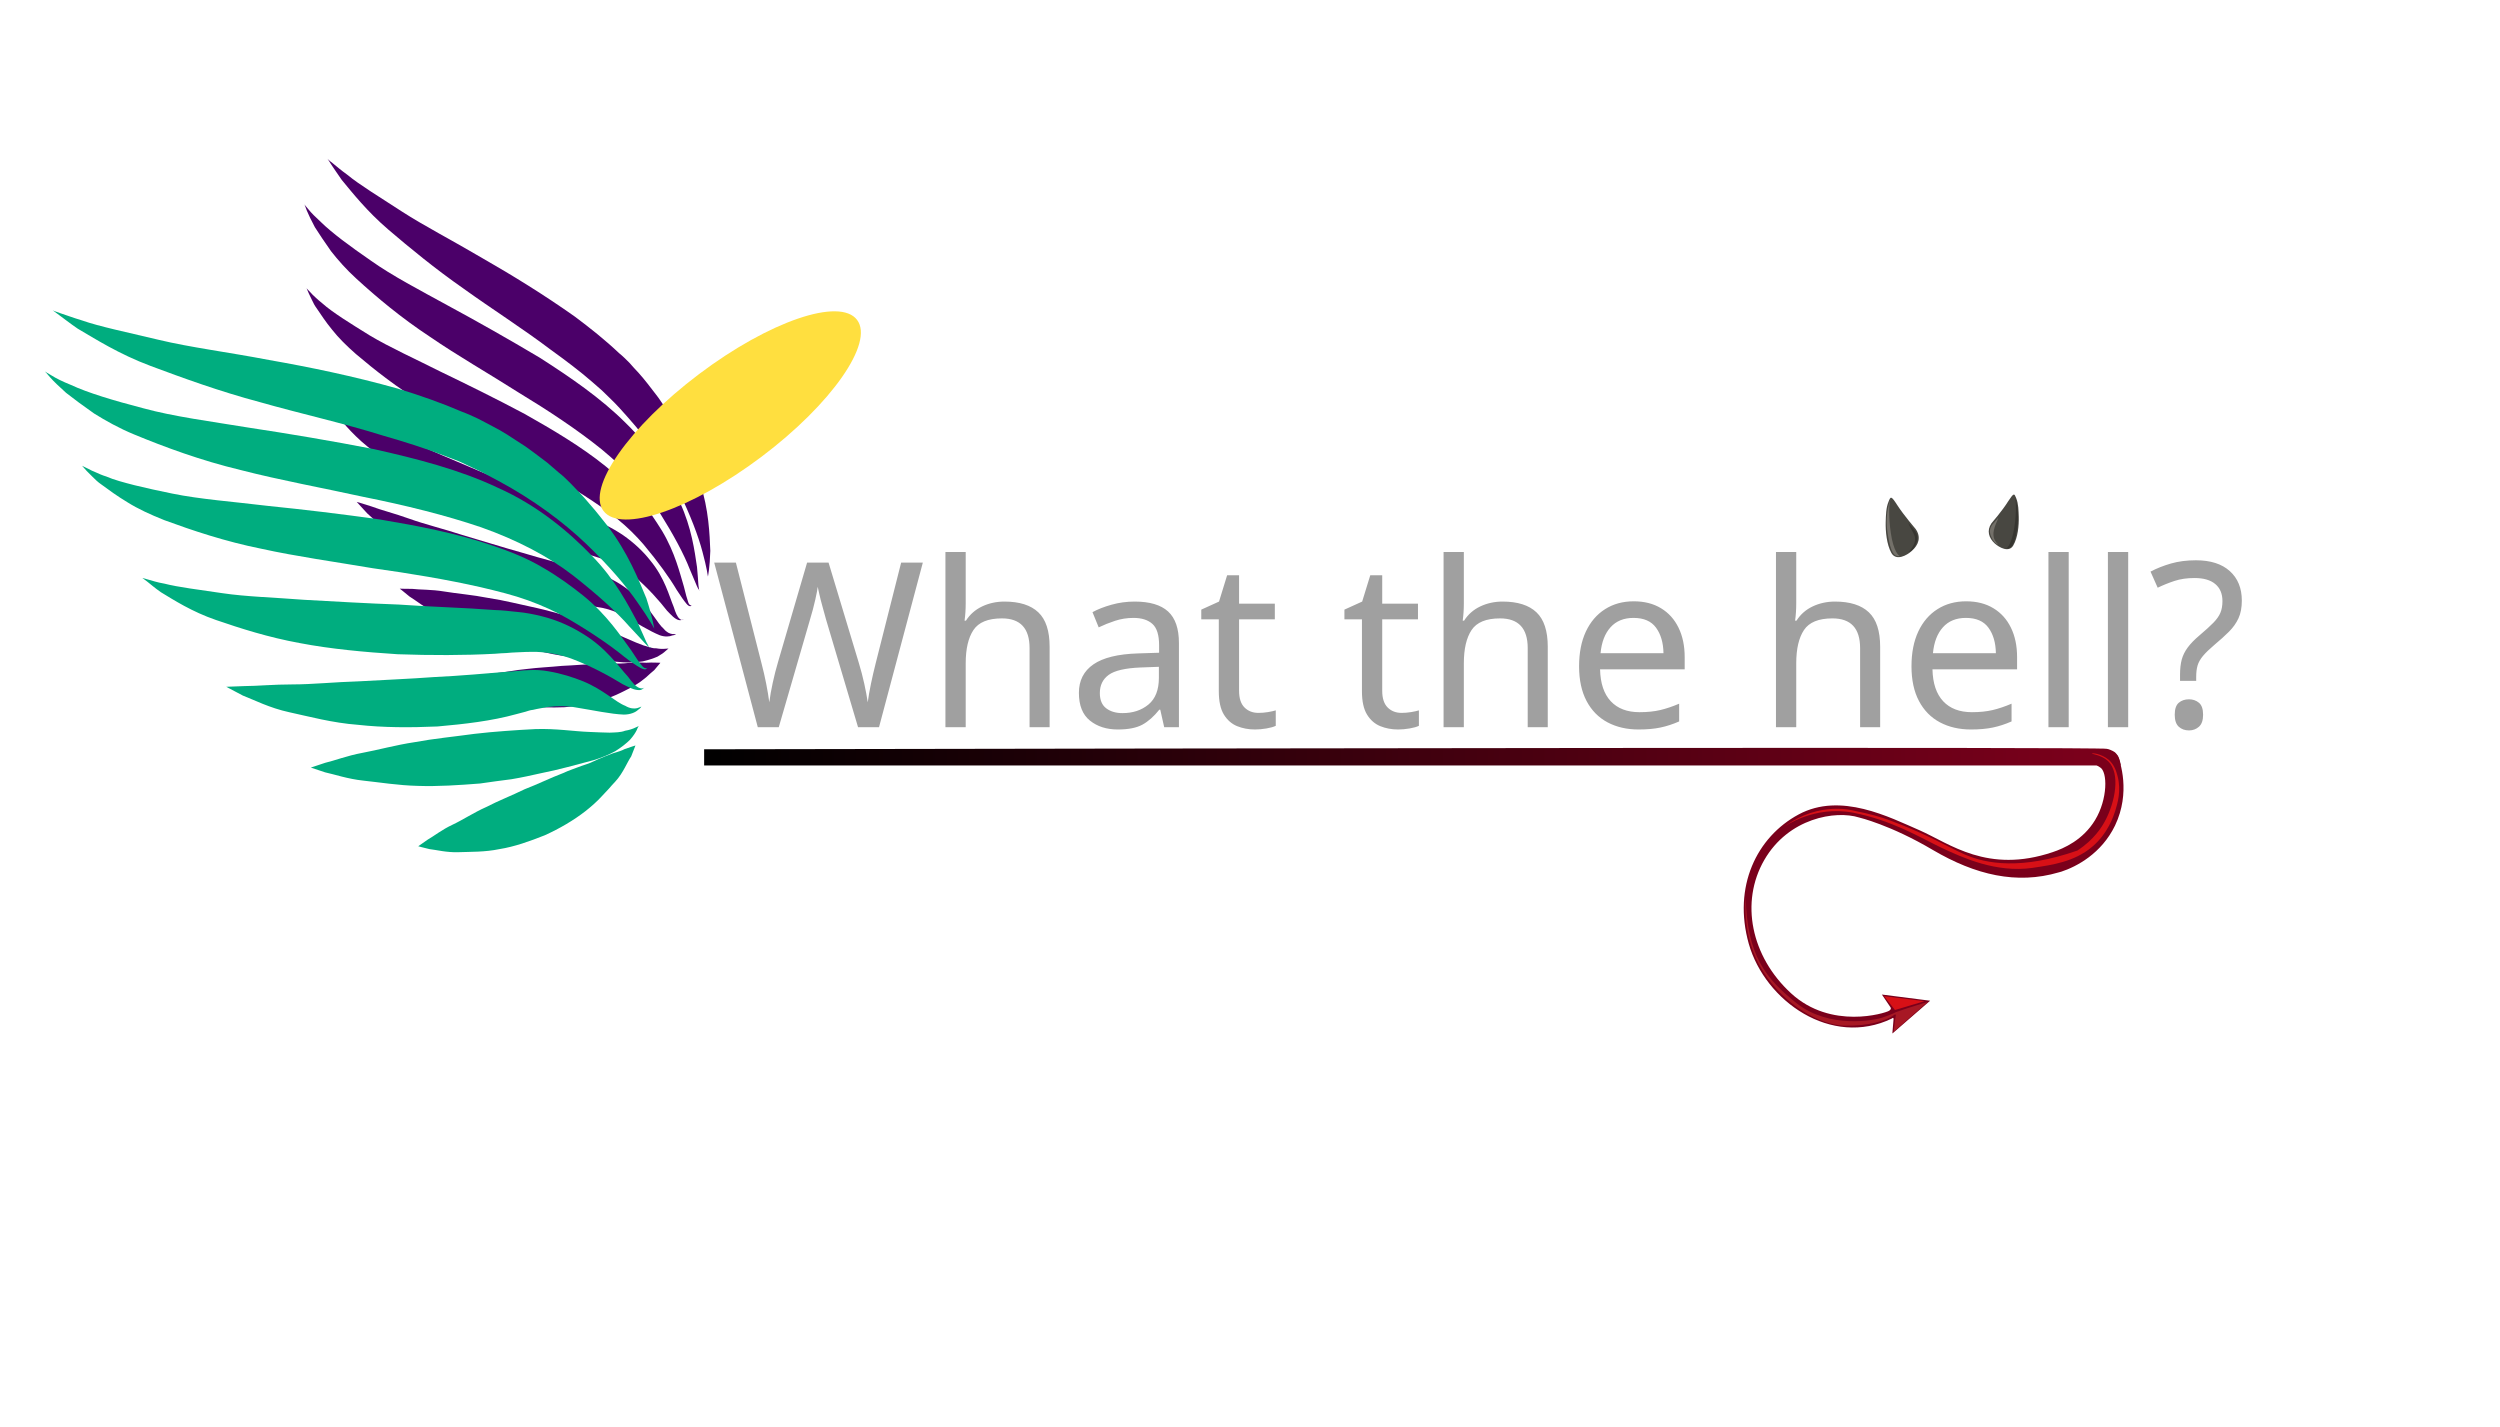
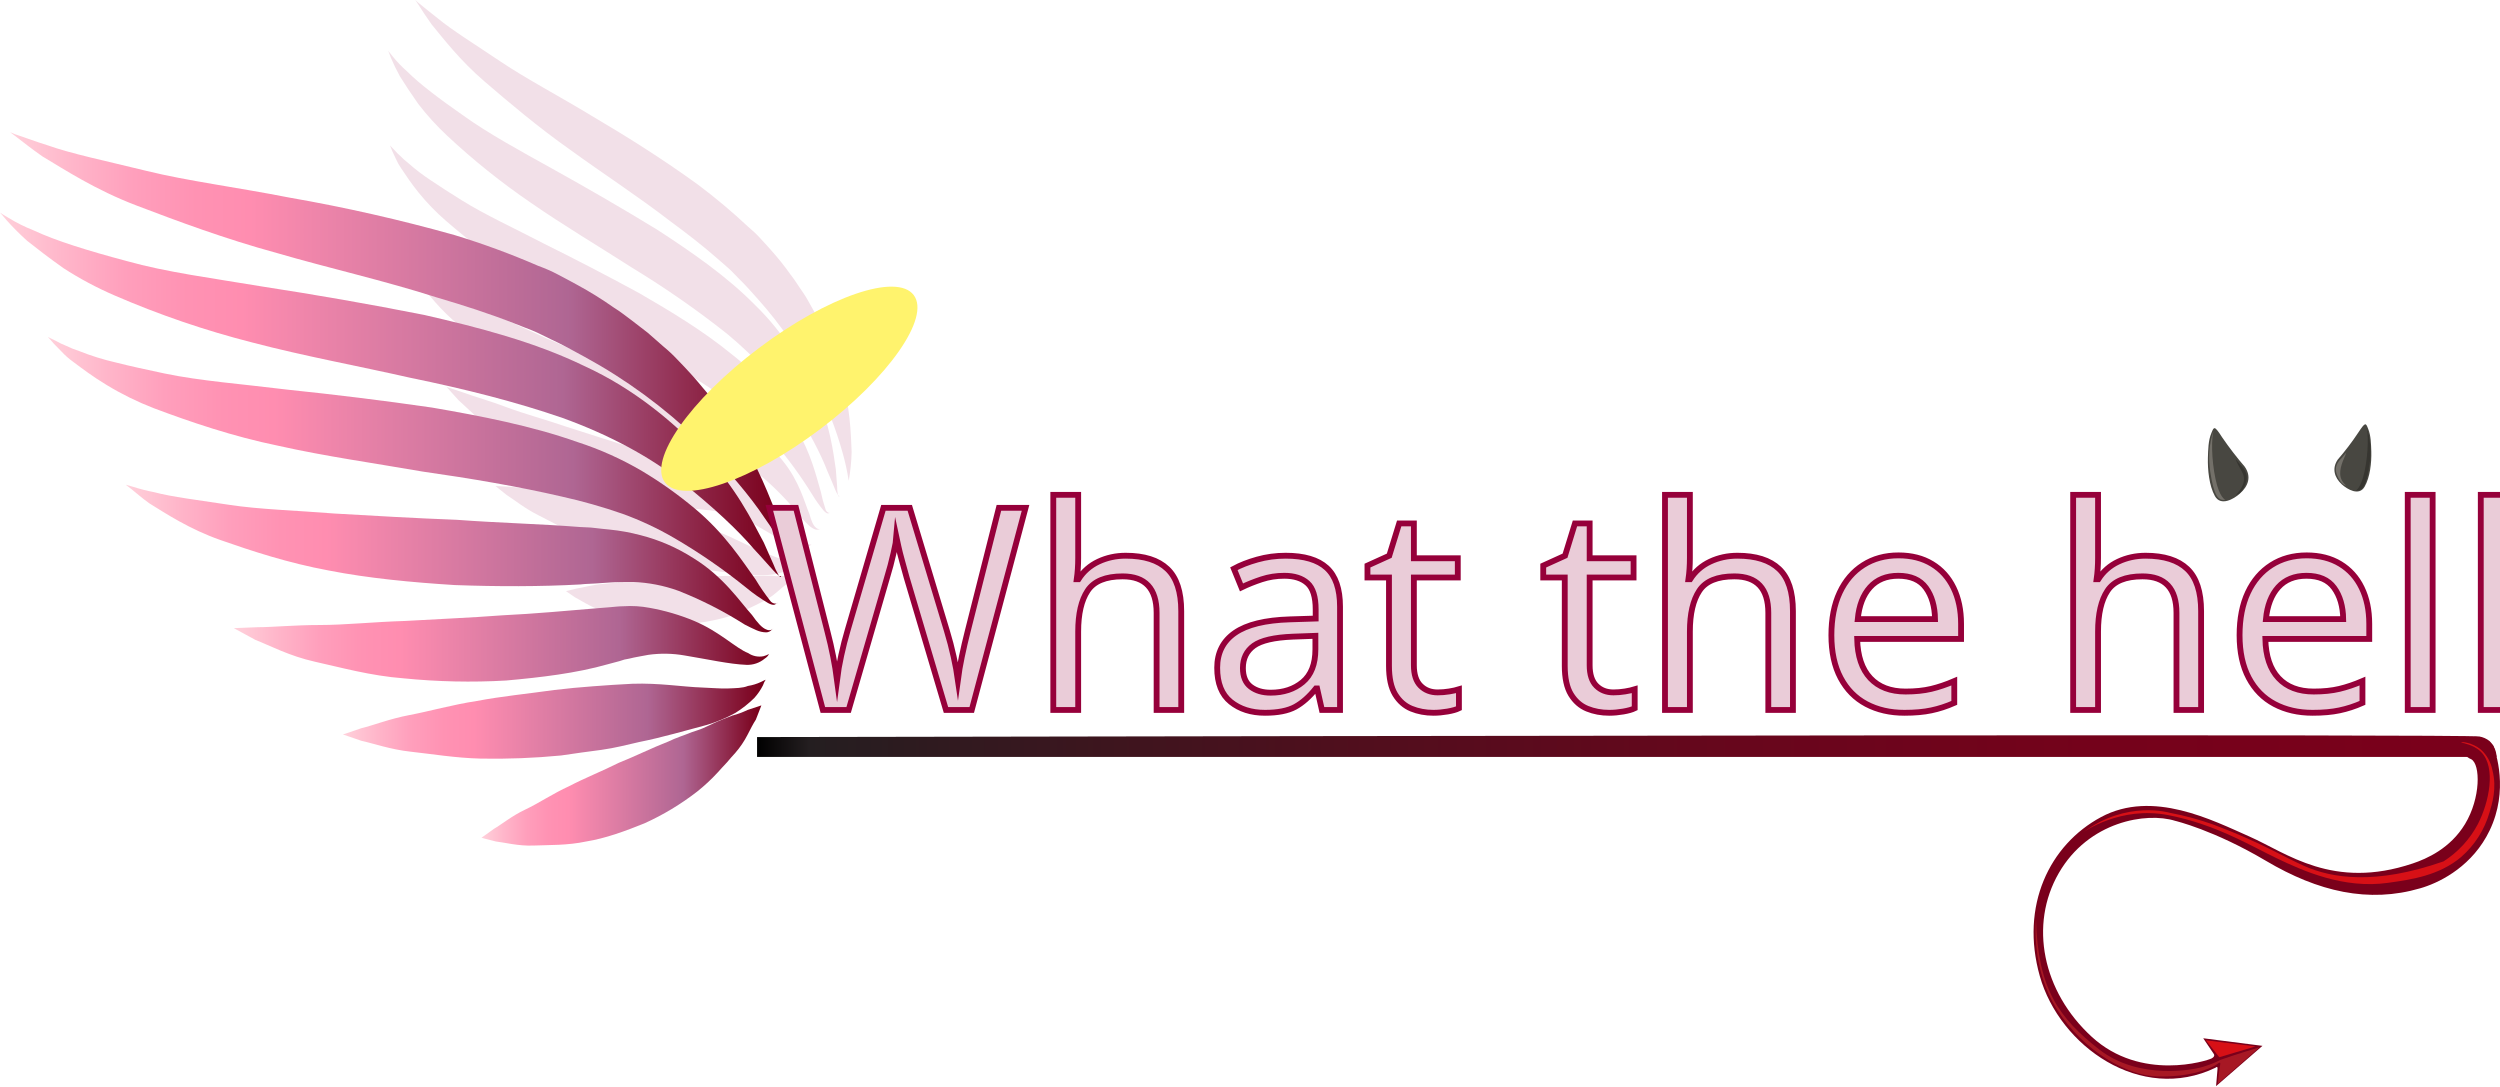
- <svg xmlns="http://www.w3.org/2000/svg" version="1.1" id="Capa_1" x="0px" y="0px" viewBox="0 0 1052 600.1" style="enable-background:new 0 0 1052 600.1;" xml:space="preserve">
-   <style type="text/css">
- 	.st0{fill:#4B0069;}
- 	.st1{fill:#424190;}
- 	.st2{fill:#00AD7F;}
- 	.st3{fill:#FFDF3F;}
- 	.st4{fill:#120076;}
- 	.st5{fill:#A0A0A0;}
- 	.st6{font-family:'Marion-Regular';}
- 	.st7{font-size:97px;}
- 	.st8{fill:#484741;}
- 	.st9{fill:#737069;}
- 	.st10{fill:#363530;}
- 	.st11{fill:#7A001B;}
- 	.st12{fill:#A71824;}
- 	.st13{fill:#D71016;}
- 	.st14{fill:url(#SVGID_1_);}
- </style>
-   <g id="m4sm81.tif">
- </g>
-   <g>
-     <g>
-       <path class="st0" d="M297.9,242.6c0,0,0.8-3.8,1-10.8c-0.3-6.9-0.6-17.2-4.3-28.6c-1-2.9-1.9-5.8-3.1-8.9c-1.1-3.1-2.5-6.2-4-9.4    c-0.8-1.6-1.5-3.2-2.4-4.7c-0.9-1.6-1.8-3.2-2.7-4.8c-1.1-1.6-2-3.1-3-4.6c-1.1-1.6-2.1-3.2-3.3-4.7c-2.3-3-4.7-6.2-7.3-9.1    c-1.4-1.5-2.7-2.9-4-4.4c-1.4-1.4-2.8-2.8-4.3-4c-5.8-5.5-12.1-10.5-18.5-15.3c-13-9.2-26.3-17.4-38.9-24.6    c-12.5-7.4-24.4-13.5-34-19.7c-9.5-6.2-17.8-11.2-23-15.5c-2.8-2-4.7-3.7-6.2-4.9c-1.5-1.1-2.1-1.8-2.1-1.8s0.6,0.8,1.5,2.3    c1.1,1.6,2.5,3.8,4.5,6.6c4.4,5.3,10.6,13.2,19.6,20.9s19.7,16.5,31.6,24.8c11.8,8.5,24.9,16.8,36.8,25.8    c6.1,4.4,12.1,8.9,17.5,13.6c1.3,1.2,2.7,2.3,4,3.5s2.5,2.5,3.8,3.7c2.5,2.4,4.8,5,7.1,7.6c9.1,10.2,16.4,21.1,21.4,31.1    c4.9,10,8.3,19,10,25.5C297.4,238.8,297.9,242.6,297.9,242.6z" />
-     </g>
-     <g>
-       <path class="st0" d="M294.6,248.7c0,0,0,0-0.1,0s-0.2-0.2-0.3-0.4c-0.1-0.5-0.2-1.1-0.3-2c-0.1-1.8-0.3-4.4-0.6-7.7    c-1-6.6-2.2-16.4-7.2-27.2c-4.8-10.7-12-23-22.8-33.4c-10.5-10.5-23.4-19.3-36.2-27.5c-13.1-7.8-26.2-15.2-38.4-21.8    c-12.2-6.7-23.6-12.6-32.6-19c-9-6.2-16.4-11.7-21-16.2c-2.4-2.2-4.2-4-5.3-5.4c-1.2-1.3-1.7-2.1-1.7-2.1s0.4,0.9,1,2.6    c0.7,1.7,1.8,4,3.4,7c1.8,2.8,4.1,6.3,6.8,10.1c2.9,3.7,6.5,7.8,10.7,11.6c8.5,7.8,18.9,16.5,30.9,24.4    c11.8,8.1,24.8,15.5,37.2,23.4c12.7,7.7,24.8,15.7,35.1,24c10.2,8.4,18.7,17.6,24.5,26.8c5.7,9.1,10.1,17.3,12.5,23.5    c1.3,3,2.3,5.4,3,7.1c0.3,0.8,0.7,1.4,1,1.8C294.3,248.5,294.5,248.7,294.6,248.7C294.5,248.8,294.6,248.7,294.6,248.7z" />
-     </g>
-     <g>
-       <path class="st0" d="M291.2,254.8c0,0-0.2,0.1-0.6-0.1c-0.4-0.1-0.8-0.6-1-1.3c-0.5-1.4-1.1-3.6-1.8-6.5    c-1.7-5.6-3.7-14.3-9.2-23.5c-2.8-4.5-6-9.4-10-14c-3.9-4.8-8.8-9.2-13.9-13.3c-10.3-8.3-22.2-15.3-33.9-21.9    c-12-6.4-24-12.3-35.2-17.7c-11.1-5.6-21.6-10.3-30.1-15.4c-4.2-2.6-7.9-4.9-11.4-7.2c-3.3-2.2-6.3-4.3-8.4-6.2    c-1.2-0.9-2.1-1.8-2.9-2.5c-0.9-0.8-1.5-1.4-2.1-2.1c-1.1-1.1-1.7-1.8-1.7-1.8s0.3,0.7,1,2.3c0.3,0.7,0.8,1.6,1.3,2.7    s1.1,2.3,2,3.5c1.7,2.5,3.7,5.6,6.5,9c2.6,3.3,6.1,6.8,10,10.2c7.9,6.7,17.5,14.3,28.4,20.8c10.8,6.8,22.7,13,34.3,19.6    c11.8,6.2,23.2,12.6,33.3,19.1c5.1,3.3,9.8,6.5,14,9.9s7.9,7.1,11,10.7c6.2,7.4,11,14.1,14,19.2c1.6,2.5,3,4.5,4.1,5.8    c0.6,0.7,1.1,1,1.6,1C291,254.9,291.2,254.7,291.2,254.8z" />
-     </g>
-     <g>
-       <path class="st0" d="M287.8,260.8c0,0-0.2,0.1-0.5,0.1s-0.7,0-1.3-0.5c-1-0.8-1.7-2.5-2.5-5c-1.9-4.5-3.7-12.1-9.9-19.6    c-2.9-3.7-6.8-7.4-11.4-10.6c-2.2-1.5-4.8-3-7.4-4.3c-1.4-0.6-2.5-1.2-3.6-1.8s-2.4-1-3.7-1.6c-9.8-4.4-20.4-8.5-30.8-13.1    c-10.6-4.2-20.9-8.7-30.6-12.8c-9.6-4.3-18.8-7.9-26.2-11.9s-13.8-7.2-17.9-10c-2.2-1.2-3.8-2.5-4.9-3.2c-1.2-0.9-1.8-1.2-1.8-1.2    s0.4,0.6,1.1,1.7c0.8,1.2,1.7,3,3.3,5.2c3.3,4,7.9,10,14.8,15.6c7,5.6,15.1,11.9,24.8,17.5c9.5,5.6,20.2,10.6,30.9,15.2    c10.8,4.3,21.8,8.3,32.1,11.4c1.4,0.3,2.5,0.8,3.9,1.1c1.2,0.3,2.4,0.7,3.6,1c2.1,0.6,4.2,1.4,6.3,2.1c4,1.6,7.6,3.8,10.7,6.3    c6,5.1,10.7,10.5,13.9,14.6c0.9,0.9,1.7,1.8,2.5,2.5s1.6,1.2,2.3,1.4c0.7,0.2,1.3,0,1.7-0.1C287.7,260.9,287.8,260.8,287.8,260.8z    " />
-     </g>
-     <g>
-       <path class="st0" d="M284.5,266.8c0,0-0.5,0.1-1.6,0c-1-0.1-2.4-0.7-3.6-2.2c-2.7-2.3-5.2-7.9-10.9-13.1    c-2.8-2.5-6.2-5.2-10.2-7.3c-1.9-1.1-4.2-2.1-6.5-2.8c-1.2-0.4-2.4-0.7-3.5-1c-1.1-0.2-2-0.6-3.1-0.8c-8.1-2.2-16.7-4.4-25.3-7    c-8.6-2.4-17.1-5.1-25.3-7.5c-8-2.6-15.8-4.5-22.2-6.8s-12.1-3.7-16-5.2c-4-1.3-6.2-1.9-6.2-1.9s1.6,1.7,4.4,4.8    c3.1,2.7,7.3,7.2,13.3,11s12.9,8.6,21.1,12.3c8,3.9,16.9,7.1,26,9.9c9.1,2.4,18.5,4.6,27.4,5.3c1.1,0.1,2.1,0.2,3.3,0.3    c0.9,0,1.8,0,2.7,0.2c1.7,0.2,3.5,0.5,5.2,0.8c3.3,0.7,6.5,1.9,9.2,3.5c5.5,3,10.7,6.3,14.9,8c2.2,0.8,4.2,0.6,5.3,0.1    C284,267.3,284.5,266.8,284.5,266.8z" />
-     </g>
-     <g>
-       <path class="st0" d="M281.3,272.9c0,0-0.4,0-1.4,0.1c-0.9,0.1-2.2,0.1-3.8-0.2c-1.5,0.1-3.3-0.6-5.3-1.2c-2-0.7-4.1-1.6-6.6-2.7    c-4.8-1.9-10.5-5.1-17.4-7.3c-3.6-1.1-6.8-2-10.3-3c-3.4-0.9-6.8-1.9-10.4-2.7c-7.1-1.5-14-3.3-20.7-4.3    c-6.6-1.3-13.1-1.8-18.5-2.7s-10.2-0.7-13.4-1.1c-3.4,0-5.3-0.1-5.3-0.1s1.5,1.1,4.1,3.3c2.8,1.7,6.6,4.9,11.7,7.3    c5,2.4,10.8,5.6,17.3,8.1c6.4,2.6,13.7,4.6,20.8,6.6c3.7,0.7,7.2,1.6,10.8,2.3c3.6,0.7,7.2,1.1,10.4,1.5c6.4,1,13,1.4,18.9,1.9    c2.9,0.2,5.7,0,8.3-0.4c2.6-0.6,4.6-1.3,6.2-2c1.6-0.9,2.7-1.7,3.3-2.3C280.9,273.2,281.3,272.9,281.3,272.9z" />
-     </g>
-     <g>
-       <path class="st0" d="M277.9,278.9c0,0-1.4-0.1-3.9-0.1c-1.2,0.1-2.7,0.1-4.4,0c-1.6,0-3.6,0-5.5,0.2c-0.9,0.1-2,0.2-3,0.2    s-2.1,0-3.2,0c-2.2,0.1-4.6,0-6.8,0.2c-4.7,0.1-9.7,0.6-14.6,0.8c-5.1,0.5-10,0.7-14.8,1.3c-4.7,0.4-9.4,1.5-13.3,1.8    c-4,0.3-7.5,1.6-9.8,1.9c-2.5,0.7-3.9,1.1-3.9,1.1s1.2,0.9,3.3,2.2c2.1,1.1,5.3,3.2,9.3,4.5s8.6,3.1,13.8,3.8    c5.2,1,10.8,1,16.5,0.8c5.6-0.5,11.3-1.5,16.3-3.1c2.5-0.9,4.9-1.8,7.1-2.9c1.1-0.5,2.2-1.1,3.2-1.6c0.9-0.5,2-1,2.9-1.6    c1.8-1,3.5-2.3,4.8-3.4c1.3-1.2,2.4-2.2,3.4-3C277,280,277.9,278.9,277.9,278.9z" />
-     </g>
-   </g>
-   <path class="st1" d="M426.5,279.4" />
-   <g>
-     <g>
-       <path class="st2" d="M275.3,264.5c0,0-0.7-4.7-3.3-12.7c-3.2-7.7-7.7-19.2-16.5-30.7c-2.3-2.8-4.5-5.8-7.2-8.8c-2.5-3-5.3-6-8.3-9    c-1.5-1.5-3-3-4.7-4.3c-1.7-1.5-3.3-2.8-5-4.3c-1.8-1.3-3.5-2.7-5.3-4s-3.7-2.8-5.7-4c-3.8-2.5-7.8-5.2-12-7.3    c-2.2-1.2-4.2-2.2-6.3-3.3c-2.2-1-4.3-2-6.5-2.8c-8.8-3.8-18-7-27.2-9.8c-18.5-5.2-36.9-9-54-12c-17.2-3.3-33.2-5.3-46.5-8.5    s-24.7-5.5-32.4-8.2c-4-1.2-6.8-2.3-9-3s-3.2-1.2-3.2-1.2s1,0.7,2.7,2c1.8,1.3,4.3,3.3,7.8,5.7C39.9,142.5,50,149,63.4,154    s29,10.7,45.9,15.2c16.8,4.8,35,8.8,52.2,14.2c8.7,2.5,17.3,5.2,25.3,8.3c2,0.8,4,1.5,6,2.3s3.8,1.8,5.8,2.7    c3.8,1.7,7.5,3.7,11.2,5.7c14.5,7.8,27.2,17.2,36.9,26.5s17.2,18.2,21.7,24.8C273.1,260.3,275.3,264.5,275.3,264.5z" />
-     </g>
-     <g>
-       <path class="st2" d="M273.9,272.7c0,0,0,0-0.2,0s-0.3-0.2-0.5-0.3c-0.3-0.5-0.7-1.2-1.2-2.2c-0.8-2-2.2-4.8-3.8-8.5    c-3.8-7-9.2-17.7-19.2-27.9c-9.8-10.2-23-21.2-39.4-28.5c-16.2-7.7-34.4-12.3-52.2-16.3c-18-3.5-35.9-6.5-52.4-9    c-16.5-2.7-31.9-4.7-44.7-8.2c-12.7-3.3-23.3-6.5-30.4-9.8c-3.7-1.5-6.3-2.8-8.2-4c-1.8-1-2.8-1.7-2.8-1.7s0.8,0.8,2.2,2.5    c1.5,1.7,3.7,3.8,6.7,6.5c3.2,2.5,7.2,5.5,11.8,8.7c4.8,3,10.5,6.2,16.8,8.8c12.8,5.3,28.2,11,44.9,15    c16.7,4.3,34.4,7.5,51.7,11.3c17.5,3.5,34.5,7.7,49.5,12.8c15,5.3,28.4,12.3,38.7,20.3c10.2,8,18.5,15.5,23.7,21.5    c2.7,2.8,4.8,5.2,6.3,6.8c0.7,0.8,1.3,1.3,1.8,1.7c0.2,0.2,0.5,0.3,0.7,0.2C273.9,272.8,273.9,272.7,273.9,272.7z" />
-     </g>
-     <g>
-       <path class="st2" d="M272.6,281c0,0-0.2,0.2-0.7,0.2s-1.2-0.3-1.7-1c-1.2-1.3-2.7-3.7-4.7-6.7c-4.2-5.7-10-14.7-20-22.8    c-5-4-10.7-8.2-17-11.8c-6.3-3.8-13.7-6.8-21.2-9.3c-15-5.2-31.4-8.3-47.4-11c-16.2-2.3-32.2-4.2-47-5.7    c-14.8-1.8-28.7-2.8-40.4-5.2c-5.8-1.2-11-2.3-15.8-3.5c-4.7-1.2-8.8-2.3-12-3.7c-1.7-0.5-3.2-1.2-4.3-1.7c-1.3-0.5-2.3-1-3.2-1.5    c-1.7-0.8-2.7-1.3-2.7-1.3s0.7,0.7,2,2.2c0.7,0.7,1.5,1.5,2.5,2.5s2.2,2.2,3.7,3.2c3,2.2,6.5,4.8,11,7.5c4.3,2.7,9.7,5.2,15.5,7.5    c11.7,4.3,25.7,9,40.7,12c15,3.3,31,5.5,46.9,8.2c15.8,2.2,31.4,4.8,45.5,8c7.2,1.7,13.7,3.3,19.8,5.5s11.8,4.8,16.8,7.7    c10,5.8,18.2,11.5,23.7,16c2.8,2.2,5.2,3.8,7,4.8c1,0.5,1.7,0.7,2.2,0.5C272.4,281.2,272.6,280.8,272.6,281z" />
-     </g>
-     <g>
-       <path class="st2" d="M271.3,289.2c0,0-0.2,0.2-0.5,0.3c-0.3,0.2-0.8,0.3-1.7,0c-1.5-0.5-3-2.2-4.8-4.7c-4-4.3-9.2-12.2-19.2-18.2    c-4.8-3-10.7-5.7-17.2-7.3c-3.2-0.8-6.7-1.5-10.2-1.8c-1.8-0.2-3.3-0.3-4.8-0.5s-3.2-0.2-4.8-0.3c-12.8-1-26.5-1.3-40.2-2.3    c-13.7-0.5-27.2-1.3-39.9-2c-12.7-1-24.5-1.3-34.5-2.8s-18.5-2.5-24.3-4c-3-0.5-5.3-1.3-6.8-1.7c-1.7-0.5-2.5-0.7-2.5-0.7    s0.7,0.5,2,1.5s3.2,2.7,5.8,4.5c5.3,3.2,13,8.2,23.2,11.7s22,7.3,35.2,9.7c13,2.5,27.2,3.8,41.2,4.7c14,0.5,28,0.5,41-0.2    c1.7-0.2,3.2-0.2,4.8-0.3c1.5-0.2,3-0.2,4.5-0.3c2.7-0.2,5.3-0.2,8-0.2c5.2,0.2,10.2,1.2,14.7,2.8c8.8,3.3,16.3,7.5,21.7,10.8    c1.3,0.7,2.7,1.3,3.8,1.8c1.2,0.5,2.3,0.7,3.2,0.7c0.9,0,1.5-0.5,1.8-0.8C271.1,289.3,271.3,289.2,271.3,289.2z" />
-     </g>
-     <g>
-       <path class="st2" d="M269.9,297.3c0,0-0.5,0.3-1.8,0.7c-1.2,0.3-3,0.2-5-1c-4-1.5-9.2-6.8-17.7-10.3c-4.2-1.7-9.2-3.3-14.5-4.2    c-2.7-0.5-5.7-0.7-8.5-0.5c-1.5,0-3,0.2-4.3,0.3c-1.3,0.2-2.5,0.2-3.8,0.3c-10,0.8-20.7,1.8-31.5,2.3c-10.7,0.8-21.5,1.2-31.7,1.8    c-10.2,0.3-19.7,1.3-27.9,1.3s-15.2,0.7-20.2,0.7c-5,0.2-7.8,0.3-7.8,0.3s2.5,1.3,7,3.7c4.7,1.8,11.2,5.2,19.5,7    s18.2,4.5,28.9,5.3c10.7,1.2,22,1.2,33.5,0.7c11.3-1,22.8-2.3,33.2-5.2c1.3-0.3,2.5-0.7,3.8-1c1-0.3,2-0.7,3.2-0.8    c2-0.5,4.2-0.8,6.2-1.2c4-0.5,8.2-0.5,11.8,0.2c7.5,1.2,14.7,2.8,20.2,3c2.8,0,5-1,6-2C269.6,298,269.9,297.3,269.9,297.3z" />
-     </g>
-     <g>
-       <path class="st2" d="M268.8,305.5c0,0-0.5,0.2-1.5,0.7s-2.5,1-4.3,1.3c-1.7,0.7-4,0.7-6.5,0.8c-2.5,0-5.3-0.2-8.5-0.3    c-6.2-0.2-14-1.5-22.7-1.2c-4.5,0.2-8.5,0.5-12.8,0.8c-4.2,0.3-8.5,0.7-12.8,1.2c-8.7,1.2-17.2,2-25.2,3.5c-8,1.2-15.5,3.3-22,4.5    s-11.8,3.3-15.7,4.2c-3.8,1.3-6,2-6,2s2.2,0.7,6,2c3.8,0.8,9.5,2.8,16.2,3.5s14.5,2,22.8,2.2c8.3,0.3,17.3-0.3,26.2-1    c4.5-0.7,8.8-1.2,13.2-1.8c4.3-0.7,8.7-1.7,12.3-2.5c7.7-1.5,15.3-3.7,22.2-5.5c3.3-1,6.5-2.3,9.2-3.8c2.7-1.7,4.7-3.3,6.2-4.8    c1.5-1.7,2.3-3,2.8-4C268.4,306,268.8,305.5,268.8,305.5z" />
-     </g>
-     <g>
-       <path class="st2" d="M267.4,313.7c0,0-1.7,0.5-4.5,1.5c-1.3,0.7-3,1.2-5,1.8c-1.8,0.7-4,1.5-6.2,2.5c-1,0.5-2.2,1-3.3,1.5    c-1.2,0.5-2.3,0.8-3.7,1.3c-2.5,1-5.2,1.8-7.7,3c-5.3,2-10.7,4.7-16.2,6.8c-5.5,2.7-11,4.8-16.2,7.5c-5.2,2.3-10,5.5-14.3,7.5    s-7.8,4.8-10.3,6.2c-2.5,1.8-4,2.8-4,2.8s1.7,0.5,4.7,1.2c2.8,0.3,7.3,1.5,12.3,1.3s11,0,17.2-1.3c6.3-1,12.7-3.3,19-5.8    c6.2-2.8,12.2-6.3,17.2-10.2c2.5-2,4.8-4,6.8-6.2c1-1,2-2.2,3-3.2c0.8-1,1.8-2,2.7-3c1.7-1.8,3-4,4-5.8s1.8-3.5,2.7-4.8    C266.8,315.3,267.4,313.7,267.4,313.7z" />
-     </g>
-   </g>
-   <ellipse transform="matrix(0.7988 -0.6016 0.6016 0.7988 -43.3284 220.0511)" class="st3" cx="307.3" cy="174.8" rx="66.8" ry="21.8" />
-   <path class="st4" d="M275.5,288.1" />
-   <text transform="matrix(1 0 0 1 299.3764 306)" class="st5 st6 st7">What the hell?</text>
-   <path d="M844,376" />
-   <g>
-     <path class="st8" d="M806.1,222.6c0,0-5-5.8-7.7-10s-2.8-3.7-3.7-1.5c-1.1,2.6-1.1,5.8-1.2,8.5c-0.1,4,0.4,9.5,2.4,13.1   c2,3.5,6.5,1,8.5-0.8C807.4,229.3,808.5,226,806.1,222.6z" />
-     <path class="st9" d="M795.6,210c0,0-2.6,5.7-1.3,14.3s2.8,10,5.2,9.7c0,0-2-0.6-3.4-7.2C794.8,220.3,794.6,212.3,795.6,210z" />
-     <path class="st10" d="M804.6,221.9c-0.4-0.4-1-1.2-1.6-1.9c0.1,0.3,0.2,0.7,0.4,1c0.6,1.4,1.5,2.7,2.1,4.1l0,0   c1.6,3.5-2.4,7.2-2.4,7.2s1.8-0.1,3.2-3.5C807.8,225.4,806,223.4,804.6,221.9z" />
-   </g>
-   <g>
-     <path class="st8" d="M838,220.2c0,0,4.6-5.3,7-9.2c2.5-3.8,2.6-3.4,3.4-1.4c1,2.4,1,5.3,1.1,7.9c0.1,3.7-0.4,8.7-2.3,12   c-1.8,3.2-5.9,0.9-7.8-0.8C836.9,226.4,835.9,223.3,838,220.2z" />
-     <path class="st10" d="M847.7,208.6c0,0,2.3,5.3,1.2,13.2s-2.6,9.2-4.8,9c0,0,1.8-0.5,3.1-6.6C848.5,218.1,848.6,210.7,847.7,208.6z   " />
-     <path class="st9" d="M839.4,219.6c0.4-0.4,0.9-1.1,1.5-1.8c-0.1,0.3-0.2,0.6-0.3,0.9c-1.1,2.5-2.6,5.9-1.2,8.6   c0.4,0.7,0.9,1.4,1.5,1.8c0,0-1.7-0.1-3-3.3C836.5,222.8,838.1,220.9,839.4,219.6z" />
-   </g>
-   <path class="st11" d="M891.2,318.1c-0.3-0.3-3.7-3.7-7.2-2.8c-0.4,0.1-1.8,0.5-2.5,1.8c-0.8,1.3-0.6,2.9,0,4  c0.7,1.1,1.8,1.5,2.2,1.8c3.2,1.8,3.3,13.3-2.1,22.2c-5.1,8.4-13.1,11.9-17.9,13.5c-27.4,9.2-43.2-3.6-55.9-9.2  c-12.7-5.5-33.2-16.2-50.9-6.7s-27.8,30.4-21,54.5c6.9,24.1,34.7,43.7,60.2,31.4c0,0,0.8-0.8,0.7,0.4c-0.1,1.2-0.5,5.9-0.5,5.9  l15.9-13.8l-20.3-2.6l3.5,5.2c0,0,0.9,0.9-0.6,1.7c-1.5,0.9-24.2,8.1-41.1-7.4c-16.9-15.5-21.5-38.4-11.3-56.1s30-21,39.9-17.9  c0,0,13.2,3.1,31.1,13.7c17.9,10.5,35.2,14.6,52.9,9.4c0.6-0.2,1.1-0.3,1.1-0.3c6.4-2.1,16.9-7.6,22.6-19.4  C896.7,333.4,892.1,320.4,891.2,318.1z" />
-   <path class="st12" d="M734.6,377.7c0,0-1.9,16.7,7.3,31.1s24.2,22.6,34.4,22.8c10.2,0.2,17.6-2.2,20.6-4.4c0,0,1.1-1,0.8,0.4  s-0.8,6.5-0.8,6.5l14.3-12.5c0,0-8.1,2.4-13.4,4.3c0,0-1.1,0.7-5.1,2.1c-3.9,1.5-23,4.9-36.5-5.7  C742.8,411.7,735.2,401.9,734.6,377.7z" />
-   <polygon class="st13" points="809.8,421.3 792.8,419.2 797.4,425 " />
-   <linearGradient id="SVGID_1_" gradientUnits="userSpaceOnUse" x1="296.333" y1="318.392" x2="892.433" y2="318.392">
-     <stop offset="0" style="stop-color:#FFFFFF" />
-     <stop offset="0" style="stop-color:#000000" />
-     <stop offset="0.971" style="stop-color:#7A001B" />
-   </linearGradient>
-   <path class="st14" d="M892.4,322.1H296.3v-6.8c228.9-0.4,585.5-1,590.2-0.2c2.1,0.4,3.5,1.5,3.5,1.5  C891.2,317.7,892.1,319.4,892.4,322.1z" />
-   <path class="st13" d="M880.3,317.1c-0.1,0.2,4,0.6,6.8,3.2c5.4,5.3,2.8,17.4-1.1,24.8c-1.5,2.9-4.8,8.2-11.8,12.8  c-23.5,8.2-38.3,5.7-47.6,1.6c-7-3.1-15.5-8.4-31.4-14.3c-3.9-1.5-8.4-2.7-14.8-4c0,0-14.6-4.4-29.5,6.6c0,0,12.6-9,29-5.8  s28.4,10.6,37.2,14.8c8.8,4.1,22.8,10.6,38.2,8.4c0.2,0,0.5-0.1,0.6-0.1c7.4-1.1,16.9-2.4,24.4-8.7c6.8-5.7,9.1-13.1,9.8-15.2  c0.9-3,2.6-8.3,1-14.5c-0.5-1.9-1.3-4.9-3.9-7.1C884.1,317.1,880.4,316.8,880.3,317.1z" />
+ <svg xmlns="http://www.w3.org/2000/svg" xmlns:xlink="http://www.w3.org/1999/xlink" id="Capa_1" data-name="Capa 1" viewBox="0 0 856.7 372.19">
+   <defs>
+     <style>.cls-1{fill:#f2e0e8;}.cls-2{fill:#424190;}.cls-3{fill:url(#linear-gradient);}.cls-4{fill:url(#linear-gradient-2);}.cls-5{fill:url(#linear-gradient-3);}.cls-6{fill:url(#linear-gradient-4);}.cls-7{fill:url(#linear-gradient-5);}.cls-8{fill:url(#linear-gradient-6);}.cls-9{fill:url(#linear-gradient-7);}.cls-10{fill:url(#linear-gradient-8);}.cls-11{fill:#120076;}.cls-12{font-size:97px;fill:#eaccd8;stroke:#96003a;stroke-miterlimit:10;stroke-width:2px;font-family:Marion-Regular, Marion;}.cls-13{fill:#484741;}.cls-14{fill:#737069;}.cls-15{fill:#363530;}.cls-16{fill:#7a001b;}.cls-17{fill:#a71824;}.cls-18{fill:#d71016;}.cls-19{fill:url(#linear-gradient-9);}</style>
+     <linearGradient id="linear-gradient" x1="40.36" y1="179.82" x2="306.1" y2="179.82" gradientUnits="userSpaceOnUse">
+       <stop offset="0" stop-color="#fff" />
+       <stop offset="0" />
+       <stop offset="0" stop-color="#ffd1db" />
+       <stop offset="0.08" stop-color="#ffb6ca" />
+       <stop offset="0.16" stop-color="#ff9fbc" />
+       <stop offset="0.24" stop-color="#ff92b3" />
+       <stop offset="0.31" stop-color="#ff8db0" />
+       <stop offset="0.72" stop-color="#af6693" />
+       <stop offset="0.99" stop-color="#7a001b" />
+     </linearGradient>
+     <linearGradient id="linear-gradient-2" x1="36.9" y1="198.01" x2="304.63" y2="198.01" xlink:href="#linear-gradient" />
+     <linearGradient id="linear-gradient-3" x1="53.28" y1="224.11" x2="303.27" y2="224.11" xlink:href="#linear-gradient" />
+     <linearGradient id="linear-gradient-4" x1="79.95" y1="254.11" x2="301.9" y2="254.11" xlink:href="#linear-gradient" />
+     <linearGradient id="linear-gradient-5" x1="117.01" y1="283.26" x2="300.43" y2="283.26" xlink:href="#linear-gradient" />
+     <linearGradient id="linear-gradient-6" x1="154.39" y1="309.19" x2="299.28" y2="309.19" xlink:href="#linear-gradient" />
+     <linearGradient id="linear-gradient-7" x1="201.84" y1="328.53" x2="297.81" y2="328.53" xlink:href="#linear-gradient" />
+     <linearGradient id="linear-gradient-8" x1="263.49" y1="195.9" x2="351.3" y2="195.9" gradientTransform="translate(179.7 -145.51) rotate(36.98)" gradientUnits="userSpaceOnUse">
+       <stop offset="0" stop-color="#fff" />
+       <stop offset="0" />
+       <stop offset="0" stop-color="#fff36d" />
+     </linearGradient>
+     <linearGradient id="linear-gradient-9" x1="296.33" y1="318.39" x2="892.43" y2="318.39" gradientUnits="userSpaceOnUse">
+       <stop offset="0" stop-color="#fff" />
+       <stop offset="0" />
+       <stop offset="0.03" stop-color="#241e20" />
+       <stop offset="0.12" stop-color="#32191f" />
+       <stop offset="0.35" stop-color="#510e1d" />
+       <stop offset="0.57" stop-color="#68061c" />
+       <stop offset="0.78" stop-color="#75021b" />
+       <stop offset="0.97" stop-color="#7a001b" />
+     </linearGradient>
+   </defs>
+   <path class="cls-1" d="M327.74,227.47a65.27,65.27,0,0,0,1-9.93c-.27-6.35-.46-15.76-3.79-26.36-.93-2.62-1.72-5.36-2.89-8.23s-2.25-5.72-3.64-8.68a37,37,0,0,0-2.27-4.35c-.84-1.53-1.65-2.9-2.49-4.43s-1.83-2.88-2.79-4.3-1.95-3-3.08-4.41a93.76,93.76,0,0,0-6.79-8.49c-1.28-1.46-2.47-2.72-3.71-4.08s-2.6-2.6-4-3.78A205.17,205.17,0,0,0,276.1,126C264,117.21,251.62,109.45,240,102.61c-11.65-7.07-22.78-12.89-31.61-18.83s-16.53-10.7-21.42-14.74c-2.59-2-4.34-3.5-5.76-4.61a19.61,19.61,0,0,1-2-1.73s.54.77,1.43,2.16,2.25,3.53,4.16,6.2c4.12,5,9.74,12.36,18.17,19.6s18.27,15.58,29.38,23.42c11,8,23.15,15.88,34.24,24.44,5.67,4.17,11.21,8.45,16.21,12.85,1.24,1.12,2.51,2.17,3.76,3.28s2.29,2.32,3.5,3.51c2.31,2.25,4.47,4.69,6.63,7.13a133.57,133.57,0,0,1,19.79,29,128.08,128.08,0,0,1,9.17,23.59A79,79,0,0,1,327.74,227.47Z" transform="translate(-36.9 -62.71)" />
+   <path class="cls-1" d="M324.52,232.91l-.15-.05c-.15-.05-.17-.22-.28-.35-.08-.44-.19-1-.28-1.89,0-1.64-.32-4-.49-7.09-.89-6-2-15.11-6.51-25.11S305.72,177,295.73,167.33c-9.74-9.93-21.77-18.2-33.67-25.94-12.18-7.44-24.42-14.49-35.78-20.8s-22-12.11-30.38-18.12c-8.37-5.84-15.24-11-19.53-15.32a41.26,41.26,0,0,1-4.9-5.1c-1-1.21-1.58-2-1.58-2s.37.79.93,2.38a67.14,67.14,0,0,0,3.14,6.46c1.66,2.66,3.77,5.89,6.27,9.43a89.7,89.7,0,0,0,9.88,10.87,239.59,239.59,0,0,0,28.7,23c11,7.65,23.06,14.79,34.65,22.24a318.56,318.56,0,0,1,32.64,22.71c9.51,7.89,17.4,16.55,22.76,25.07s9.33,16.1,11.51,21.8c1.22,2.73,2.1,5,2.77,6.57a10.13,10.13,0,0,0,.86,1.7.52.52,0,0,0,.46.33C324.49,233,324.52,232.91,324.52,232.91Z" transform="translate(-36.9 -62.71)" />
+   <path class="cls-1" d="M321.35,238.45a.8.8,0,0,1-.56-.05,1.75,1.75,0,0,1-1-1.18,51.33,51.33,0,0,1-1.63-6.05c-1.53-5.21-3.35-13.2-8.46-21.7a104.09,104.09,0,0,0-9.23-13.06,84.51,84.51,0,0,0-13-12.44c-9.54-7.82-20.66-14.53-31.6-20.85-11.19-6.09-22.34-11.84-32.73-17-10.3-5.35-20.17-9.88-28.05-14.8-3.91-2.45-7.4-4.66-10.58-6.83a65.54,65.54,0,0,1-7.75-5.93,25.37,25.37,0,0,1-2.68-2.39,19.24,19.24,0,0,1-1.93-1.95c-1-1-1.62-1.67-1.62-1.67s.32.69.87,2.11l1.15,2.46a18.85,18.85,0,0,0,1.84,3.29c1.6,2.39,3.45,5.2,6,8.35a76.75,76.75,0,0,0,9.29,9.59,218.35,218.35,0,0,0,26.45,19.72c10,6.47,21.12,12.43,32,18.72,10.93,5.91,21.6,12,31,18.19a144,144,0,0,1,13,9.35,82.1,82.1,0,0,1,10.18,10.09,145.84,145.84,0,0,1,13,17.89,43.46,43.46,0,0,0,3.81,5.34c.59.63,1.05,1,1.47,1S321.4,238.31,321.35,238.45Z" transform="translate(-36.9 -62.71)" />
+   <path class="cls-1" d="M318.2,243.92a1.1,1.1,0,0,1-.44.08,1.51,1.51,0,0,1-1.24-.47c-1-.77-1.6-2.39-2.24-4.66-1.76-4.16-3.43-11.2-9.11-18.21a47.26,47.26,0,0,0-10.58-9.92,52.4,52.4,0,0,0-7-4.08c-1.26-.64-2.32-1.12-3.36-1.67s-2.28-1-3.42-1.53c-9.06-4.23-19-8.21-28.68-12.69-9.85-4.12-19.48-8.4-28.54-12.39-9-4.2-17.51-7.66-24.39-11.47s-12.81-6.86-16.64-9.52a47.63,47.63,0,0,1-4.5-3.08c-1.1-.82-1.63-1.18-1.63-1.18s.38.55,1.06,1.62,1.61,2.8,3,4.79c3,3.73,7.28,9.4,13.77,14.69a189.82,189.82,0,0,0,23.05,16.57,268.76,268.76,0,0,0,28.77,14.67c10.07,4.2,20.27,8.05,29.94,11.13,1.29.33,2.39.74,3.58,1.11s2.24.68,3.36,1c2,.6,3.92,1.31,5.88,2.06a39.68,39.68,0,0,1,10,6,101.06,101.06,0,0,1,12.92,13.64c.76.85,1.62,1.67,2.29,2.32a6.72,6.72,0,0,0,2.14,1.38,2,2,0,0,0,1.53-.07A1.72,1.72,0,0,1,318.2,243.92Z" transform="translate(-36.9 -62.71)" />
+   <path class="cls-1" d="M315,249.3a7.24,7.24,0,0,1-1.5,0,5.32,5.32,0,0,1-3.38-2.09C307.62,245,305.25,239.85,300,235a56.2,56.2,0,0,0-9.44-7,27.49,27.49,0,0,0-6.06-2.69c-1.09-.41-2.24-.68-3.21-1s-1.88-.55-2.85-.83c-7.5-2.18-15.57-4.41-23.57-7-8-2.37-16-5.06-23.59-7.44-7.51-2.59-14.71-4.49-20.68-6.75s-11.27-3.68-14.91-5.06l-5.77-1.93s1.47,1.61,4.11,4.55c2.94,2.57,6.77,6.78,12.34,10.34S218.41,218.46,226,222a174.35,174.35,0,0,0,24.23,9.71c8.5,2.4,17.23,4.63,25.59,5.43,1,.14,2,.19,3,.33a11.91,11.91,0,0,1,2.55.31c1.59.19,3.28.59,4.84.85a30.89,30.89,0,0,1,8.55,3.39c5.14,2.91,10,6,13.92,7.69a7,7,0,0,0,4.91.23A2.78,2.78,0,0,0,315,249.3Z" transform="translate(-36.9 -62.71)" />
+   <path class="cls-1" d="M312,254.82s-.42,0-1.28.09a12.51,12.51,0,0,1-3.48-.26,16.44,16.44,0,0,1-5-1.22c-1.82-.69-3.81-1.6-6.11-2.55-4.47-1.85-9.8-4.92-16.22-7.09-3.33-1.09-6.33-2-9.54-3s-6.38-1.84-9.65-2.67c-6.66-1.54-13.07-3.31-19.3-4.44-6.15-1.35-12.18-1.92-17.24-2.85s-9.48-.9-12.57-1.33c-3.12-.12-4.91-.23-4.91-.23s1.42,1.1,3.84,3.07c2.56,1.61,6.17,4.6,10.87,6.94s10,5.41,16,7.83a187.51,187.51,0,0,0,19.36,6.49c3.47.74,6.74,1.57,10.1,2.35s6.8,1.18,9.63,1.6c6,1.05,12.14,1.58,17.65,2.19a37.83,37.83,0,0,0,7.72-.17,27.41,27.41,0,0,0,5.81-1.71,14.06,14.06,0,0,0,3.11-2.07A5.59,5.59,0,0,1,312,254.82Z" transform="translate(-36.9 -62.71)" />
+   <path class="cls-1" d="M308.79,260.27s-1.37-.11-3.68-.17A22.38,22.38,0,0,1,301,260c-1.5,0-3.32,0-5.19.07-.86.08-1.87.11-2.81.16s-1.89-.06-3-.09c-2.09,0-4.27-.15-6.42,0-4.4,0-9.06.4-13.63.38-4.73.41-9.3.39-13.82.88-4.41.21-8.76,1.16-12.43,1.4s-7,1.27-9.17,1.58c-2.3.59-3.67.89-3.67.89s1.1.82,3.1,2.15c2,1,4.92,3.07,8.62,4.31s8,3,12.88,3.8a73,73,0,0,0,15.4,1.1,67.22,67.22,0,0,0,15.27-2.52,45,45,0,0,0,6.62-2.54c1-.44,2-1,3-1.45s1.85-.93,2.77-1.39a21.85,21.85,0,0,0,4.47-3c1.21-1,2.25-2,3.25-2.67C307.92,261.24,308.79,260.27,308.79,260.27Z" transform="translate(-36.9 -62.71)" />
+   <path class="cls-2" d="M426.5,279.4" transform="translate(-36.9 -62.71)" />
+   <path class="cls-3" d="M306.1,251.64A95.8,95.8,0,0,0,302.64,238c-3.36-8.26-8.08-20.6-17.32-32.94-2.41-3-4.72-6.22-7.56-9.44-2.62-3.22-5.56-6.44-8.71-9.66a50.74,50.74,0,0,0-4.93-4.61c-1.78-1.61-3.46-3-5.25-4.61-1.89-1.39-3.67-2.9-5.56-4.29s-3.88-3-6-4.29a125.25,125.25,0,0,0-12.6-7.83c-2.31-1.29-4.41-2.36-6.61-3.54s-4.51-2.15-6.82-3a268.22,268.22,0,0,0-28.56-10.51A570.17,570.17,0,0,0,136,130.41c-18.06-3.54-34.86-5.69-48.82-9.12s-25.93-5.9-34-8.8C49,111.21,46,110,43.72,109.28A25.69,25.69,0,0,1,40.36,108s1,.75,2.83,2.15,4.51,3.54,8.19,6.12c7.56,4.51,18.16,11.48,32.23,16.84s30.45,11.48,48.19,16.31c17.64,5.15,36.75,9.44,54.81,15.23,9.13,2.68,18.16,5.58,26.56,8.9,2.1.86,4.2,1.61,6.3,2.47s4,1.93,6.09,2.9c4,1.82,7.87,4,11.76,6.12a180.27,180.27,0,0,1,38.74,28.43c10.18,10,18.06,19.53,22.78,26.61A112.41,112.41,0,0,1,306.1,251.64Z" transform="translate(-36.9 -62.71)" />
+   <path class="cls-4" d="M304.63,260.44h-.21c-.21,0-.31-.21-.52-.32-.31-.54-.73-1.29-1.26-2.36-.84-2.15-2.31-5.15-4-9.12-4-7.51-9.66-19-20.16-29.93-10.29-10.94-24.15-22.74-41.37-30.58-17-8.26-36.12-13.2-54.81-17.49-18.9-3.75-37.69-7-55-9.66-17.32-2.9-33.49-5-46.93-8.8-13.33-3.54-24.46-7-31.92-10.51a54.55,54.55,0,0,1-8.61-4.29c-1.89-1.07-2.94-1.82-2.94-1.82s.84.86,2.31,2.68a92.46,92.46,0,0,0,7,7c3.36,2.68,7.56,5.9,12.39,9.33A118.94,118.94,0,0,0,76.27,164a312.64,312.64,0,0,0,47.14,16.09c17.53,4.61,36.12,8,54.28,12.12,18.37,3.75,36.22,8.26,52,13.73,15.75,5.69,29.82,13.2,40.63,21.78s19.42,16.63,24.88,23.07c2.83,3,5,5.58,6.61,7.3a13.91,13.91,0,0,0,1.89,1.82.69.69,0,0,0,.73.21C304.63,260.55,304.63,260.44,304.63,260.44Z" transform="translate(-36.9 -62.71)" />
+   <path class="cls-5" d="M303.27,269.35a1,1,0,0,1-.73.21,2.33,2.33,0,0,1-1.78-1.07,72.48,72.48,0,0,1-4.93-7.19c-4.41-6.12-10.5-15.77-21-24.46A140.15,140.15,0,0,0,257,224.18a111.22,111.22,0,0,0-22.26-10c-15.75-5.58-33-8.9-49.77-11.8-17-2.47-33.81-4.51-49.35-6.12-15.54-1.93-30.13-3-42.42-5.58-6.09-1.29-11.55-2.47-16.59-3.75A85.36,85.36,0,0,1,64,183a33.27,33.27,0,0,1-4.51-1.82,25.38,25.38,0,0,1-3.36-1.61c-1.78-.86-2.83-1.39-2.83-1.39s.73.75,2.1,2.36L58,183.2a25.75,25.75,0,0,0,3.88,3.43c3.15,2.36,6.82,5.15,11.55,8a101.42,101.42,0,0,0,16.27,8c12.28,4.61,27,9.66,42.73,12.87,15.75,3.54,32.55,5.9,49.24,8.8,16.59,2.36,33,5.15,47.77,8.58a187.18,187.18,0,0,1,20.79,5.9,108.22,108.22,0,0,1,17.64,8.26,196.09,196.09,0,0,1,24.88,17.17,58.43,58.43,0,0,0,7.35,5.15c1,.54,1.78.75,2.31.54C303.06,269.56,303.27,269.13,303.27,269.35Z" transform="translate(-36.9 -62.71)" />
+   <path class="cls-6" d="M301.9,278.14a1.48,1.48,0,0,1-.52.32,2,2,0,0,1-1.78,0c-1.57-.54-3.15-2.36-5-5-4.2-4.61-9.66-13.09-20.16-19.53a62.15,62.15,0,0,0-18.06-7.83,67.71,67.71,0,0,0-10.71-1.93c-1.89-.21-3.46-.32-5-.54s-3.36-.21-5-.32c-13.44-1.07-27.82-1.39-42.21-2.47-14.38-.54-28.56-1.39-41.89-2.15-13.33-1.07-25.72-1.39-36.22-3S95.8,233,89.71,231.37a61.8,61.8,0,0,1-7.14-1.82c-1.78-.54-2.62-.75-2.62-.75s.73.54,2.1,1.61,3.36,2.9,6.09,4.83c5.56,3.43,13.65,8.8,24.36,12.55s23.1,7.83,37,10.41c13.65,2.68,28.56,4.08,43.26,5,14.7.54,29.4.54,43-.21,1.78-.21,3.36-.21,5-.32s3.15-.21,4.72-.32c2.83-.21,5.56-.21,8.4-.21a51.32,51.32,0,0,1,15.43,3,133.72,133.72,0,0,1,22.78,11.59c1.36.75,2.83,1.39,4,1.93a8.7,8.7,0,0,0,3.36.75,2.64,2.64,0,0,0,1.89-.86A2.34,2.34,0,0,1,301.9,278.14Z" transform="translate(-36.9 -62.71)" />
+   <path class="cls-7" d="M300.43,286.83a9.51,9.51,0,0,1-1.89.75,6.9,6.9,0,0,1-5.25-1.07c-4.2-1.61-9.66-7.3-18.58-11.05A73.11,73.11,0,0,0,259.48,271a35.39,35.39,0,0,0-8.92-.54c-1.57,0-3.15.21-4.51.32s-2.62.21-4,.32c-10.5.86-21.73,1.93-33.07,2.47-11.23.86-22.57,1.29-33.28,1.93-10.71.32-20.68,1.39-29.29,1.39s-16,.75-21.21.75l-8.19.32s2.62,1.39,7.35,4c4.93,1.93,11.76,5.58,20.47,7.51s19.11,4.83,30.34,5.69a224.33,224.33,0,0,0,35.17.75c11.86-1.07,23.94-2.47,34.86-5.58,1.36-.32,2.62-.75,4-1.07a15.46,15.46,0,0,1,3.36-.86c2.1-.54,4.41-.86,6.51-1.29a39.76,39.76,0,0,1,12.39.21c7.87,1.29,15.43,3,21.21,3.22a9.17,9.17,0,0,0,6.3-2.15A3.86,3.86,0,0,0,300.43,286.83Z" transform="translate(-36.9 -62.71)" />
+   <path class="cls-8" d="M299.28,295.63s-.52.21-1.57.75a16.29,16.29,0,0,1-4.51,1.39c-1.78.75-4.2.75-6.82.86s-5.56-.21-8.92-.32c-6.51-.21-14.7-1.61-23.83-1.29-4.72.21-8.92.54-13.44.86s-8.92.75-13.44,1.29c-9.13,1.29-18.06,2.15-26.46,3.75-8.4,1.29-16.27,3.54-23.1,4.83s-12.39,3.54-16.48,4.51c-4,1.39-6.3,2.15-6.3,2.15s2.31.75,6.3,2.15c4,.86,10,3,17,3.75s15.22,2.15,23.94,2.36a241.28,241.28,0,0,0,27.51-1.07c4.72-.75,9.24-1.29,13.86-1.93s9.13-1.82,12.91-2.68c8.08-1.61,16.06-4,23.31-5.9a49.67,49.67,0,0,0,9.66-4.08,37.17,37.17,0,0,0,6.51-5.15,19.88,19.88,0,0,0,2.94-4.29A8,8,0,0,1,299.28,295.63Z" transform="translate(-36.9 -62.71)" />
+   <path class="cls-9" d="M297.81,304.43S296,305,293.08,306a29.27,29.27,0,0,1-5.25,1.93c-1.89.75-4.2,1.61-6.51,2.68-1,.54-2.31,1.07-3.46,1.61s-2.41.86-3.88,1.39c-2.62,1.07-5.46,1.93-8.08,3.22-5.56,2.15-11.23,5-17,7.3-5.77,2.9-11.55,5.15-17,8-5.46,2.47-10.5,5.9-15,8s-8.19,5.15-10.81,6.65c-2.62,1.93-4.2,3-4.2,3s1.78.54,4.93,1.29c2.94.32,7.66,1.61,12.91,1.39s11.55,0,18.06-1.39c6.61-1.07,13.33-3.54,19.95-6.22A89.7,89.7,0,0,0,275.76,334a61.72,61.72,0,0,0,7.14-6.65c1-1.07,2.1-2.36,3.15-3.43.84-1.07,1.89-2.15,2.83-3.22a30.9,30.9,0,0,0,4.2-6.22c1-1.93,1.89-3.75,2.83-5.15C297.18,306.14,297.81,304.43,297.81,304.43Z" transform="translate(-36.9 -62.71)" />
+   <ellipse class="cls-10" cx="307.39" cy="195.9" rx="53.36" ry="17.41" transform="translate(-92.91 161.63) rotate(-36.98)" />
+   <path class="cls-11" d="M275.5,288.1" transform="translate(-36.9 -62.71)" />
+   <text class="cls-12" transform="translate(262.48 243.29)">What the hell?</text>
+   <path d="M844,376" transform="translate(-36.9 -62.71)" />
+   <path class="cls-13" d="M806.1,222.6a114.62,114.62,0,0,1-7.7-10c-2.7-4.2-2.8-3.7-3.7-1.5-1.1,2.6-1.1,5.8-1.2,8.5-.1,4,.4,9.5,2.4,13.1s6.5,1,8.5-.8C807.4,229.3,808.5,226,806.1,222.6Z" transform="translate(-36.9 -62.71)" />
+   <path class="cls-14" d="M795.6,210s-2.6,5.7-1.3,14.3,2.8,10,5.2,9.7c0,0-2-.6-3.4-7.2S794.6,212.3,795.6,210Z" transform="translate(-36.9 -62.71)" />
+   <path class="cls-15" d="M804.6,221.9c-.4-.4-1-1.2-1.6-1.9a4.18,4.18,0,0,0,.4,1c.6,1.4,1.5,2.7,2.1,4.1h0c1.6,3.5-2.4,7.2-2.4,7.2s1.8-.1,3.2-3.5S806,223.4,804.6,221.9Z" transform="translate(-36.9 -62.71)" />
+   <path class="cls-13" d="M838,220.2a90.14,90.14,0,0,0,7-9.2c2.5-3.8,2.6-3.4,3.4-1.4,1,2.4,1,5.3,1.1,7.9.1,3.7-.4,8.7-2.3,12s-5.9.9-7.8-.8C836.9,226.4,835.9,223.3,838,220.2Z" transform="translate(-36.9 -62.71)" />
+   <path class="cls-15" d="M847.7,208.6a26.59,26.59,0,0,1,1.2,13.2c-1.1,7.9-2.6,9.2-4.8,9,0,0,1.8-.5,3.1-6.6S848.6,210.7,847.7,208.6Z" transform="translate(-36.9 -62.71)" />
+   <path class="cls-14" d="M839.4,219.6c.4-.4.9-1.1,1.5-1.8l-.3.9c-1.1,2.5-2.6,5.9-1.2,8.6a5.35,5.35,0,0,0,1.5,1.8s-1.7-.1-3-3.3C836.5,222.8,838.1,220.9,839.4,219.6Z" transform="translate(-36.9 -62.71)" />
+   <path class="cls-16" d="M891.25,318.14c-.33-.34-3.7-3.72-7.25-2.75a4.12,4.12,0,0,0-2.5,1.75,4.06,4.06,0,0,0,0,4,4.78,4.78,0,0,0,2.25,1.75c3.19,1.78,3.27,13.26-2.13,22.2-5.07,8.39-13.13,11.9-17.92,13.51-27.4,9.2-43.2-3.6-55.9-9.2s-33.2-16.2-50.9-6.7-27.8,30.4-21,54.5,34.7,43.7,60.2,31.4c0,0,.8-.8.7.4s-.5,5.9-.5,5.9l15.9-13.8-20.3-2.6,3.5,5.2s.9.9-.6,1.7-24.2,8.1-41.1-7.4-21.5-38.4-11.3-56.1,30-21,39.9-17.9c0,0,13.2,3.1,31.1,13.7s35.2,14.6,52.9,9.4l1.07-.33c6.43-2.07,16.93-7.59,22.63-19.38C896.74,333.44,892.09,320.38,891.25,318.14Z" transform="translate(-36.9 -62.71)" />
+   <path class="cls-17" d="M734.6,377.7s-1.9,16.7,7.3,31.1,24.2,22.6,34.4,22.8,17.6-2.2,20.6-4.4c0,0,1.1-1,.8.4s-.8,6.5-.8,6.5l14.3-12.5s-8.1,2.4-13.4,4.3a29.77,29.77,0,0,1-5.1,2.1c-3.9,1.5-23,4.9-36.5-5.7S735.2,401.9,734.6,377.7Z" transform="translate(-36.9 -62.71)" />
+   <polygon class="cls-18" points="772.9 358.59 755.9 356.49 760.5 362.29 772.9 358.59" />
+   <path class="cls-19" d="M892.43,322.09H296.33v-6.8c228.88-.43,585.47-1,590.2-.2a7.64,7.64,0,0,1,3.47,1.55A8,8,0,0,1,892.43,322.09Z" transform="translate(-36.9 -62.71)" />
+   <path class="cls-18" d="M880.31,317.08c-.08.24,4,.57,6.75,3.25,5.35,5.3,2.78,17.41-1.06,24.81a33.9,33.9,0,0,1-11.75,12.75c-23.55,8.23-38.34,5.71-47.65,1.61-7-3.06-15.46-8.38-31.38-14.27a97.83,97.83,0,0,0-14.82-4s-14.6-4.4-29.5,6.6c0,0,12.6-9,29-5.8s28.4,10.6,37.2,14.8,22.8,10.6,38.2,8.4l.56-.08c7.38-1.05,16.88-2.41,24.39-8.73A32,32,0,0,0,890,341.14c.89-3,2.61-8.31,1-14.5a12.77,12.77,0,0,0-3.94-7.06C884.14,317.14,880.39,316.85,880.31,317.08Z" transform="translate(-36.9 -62.71)" />
</svg>
